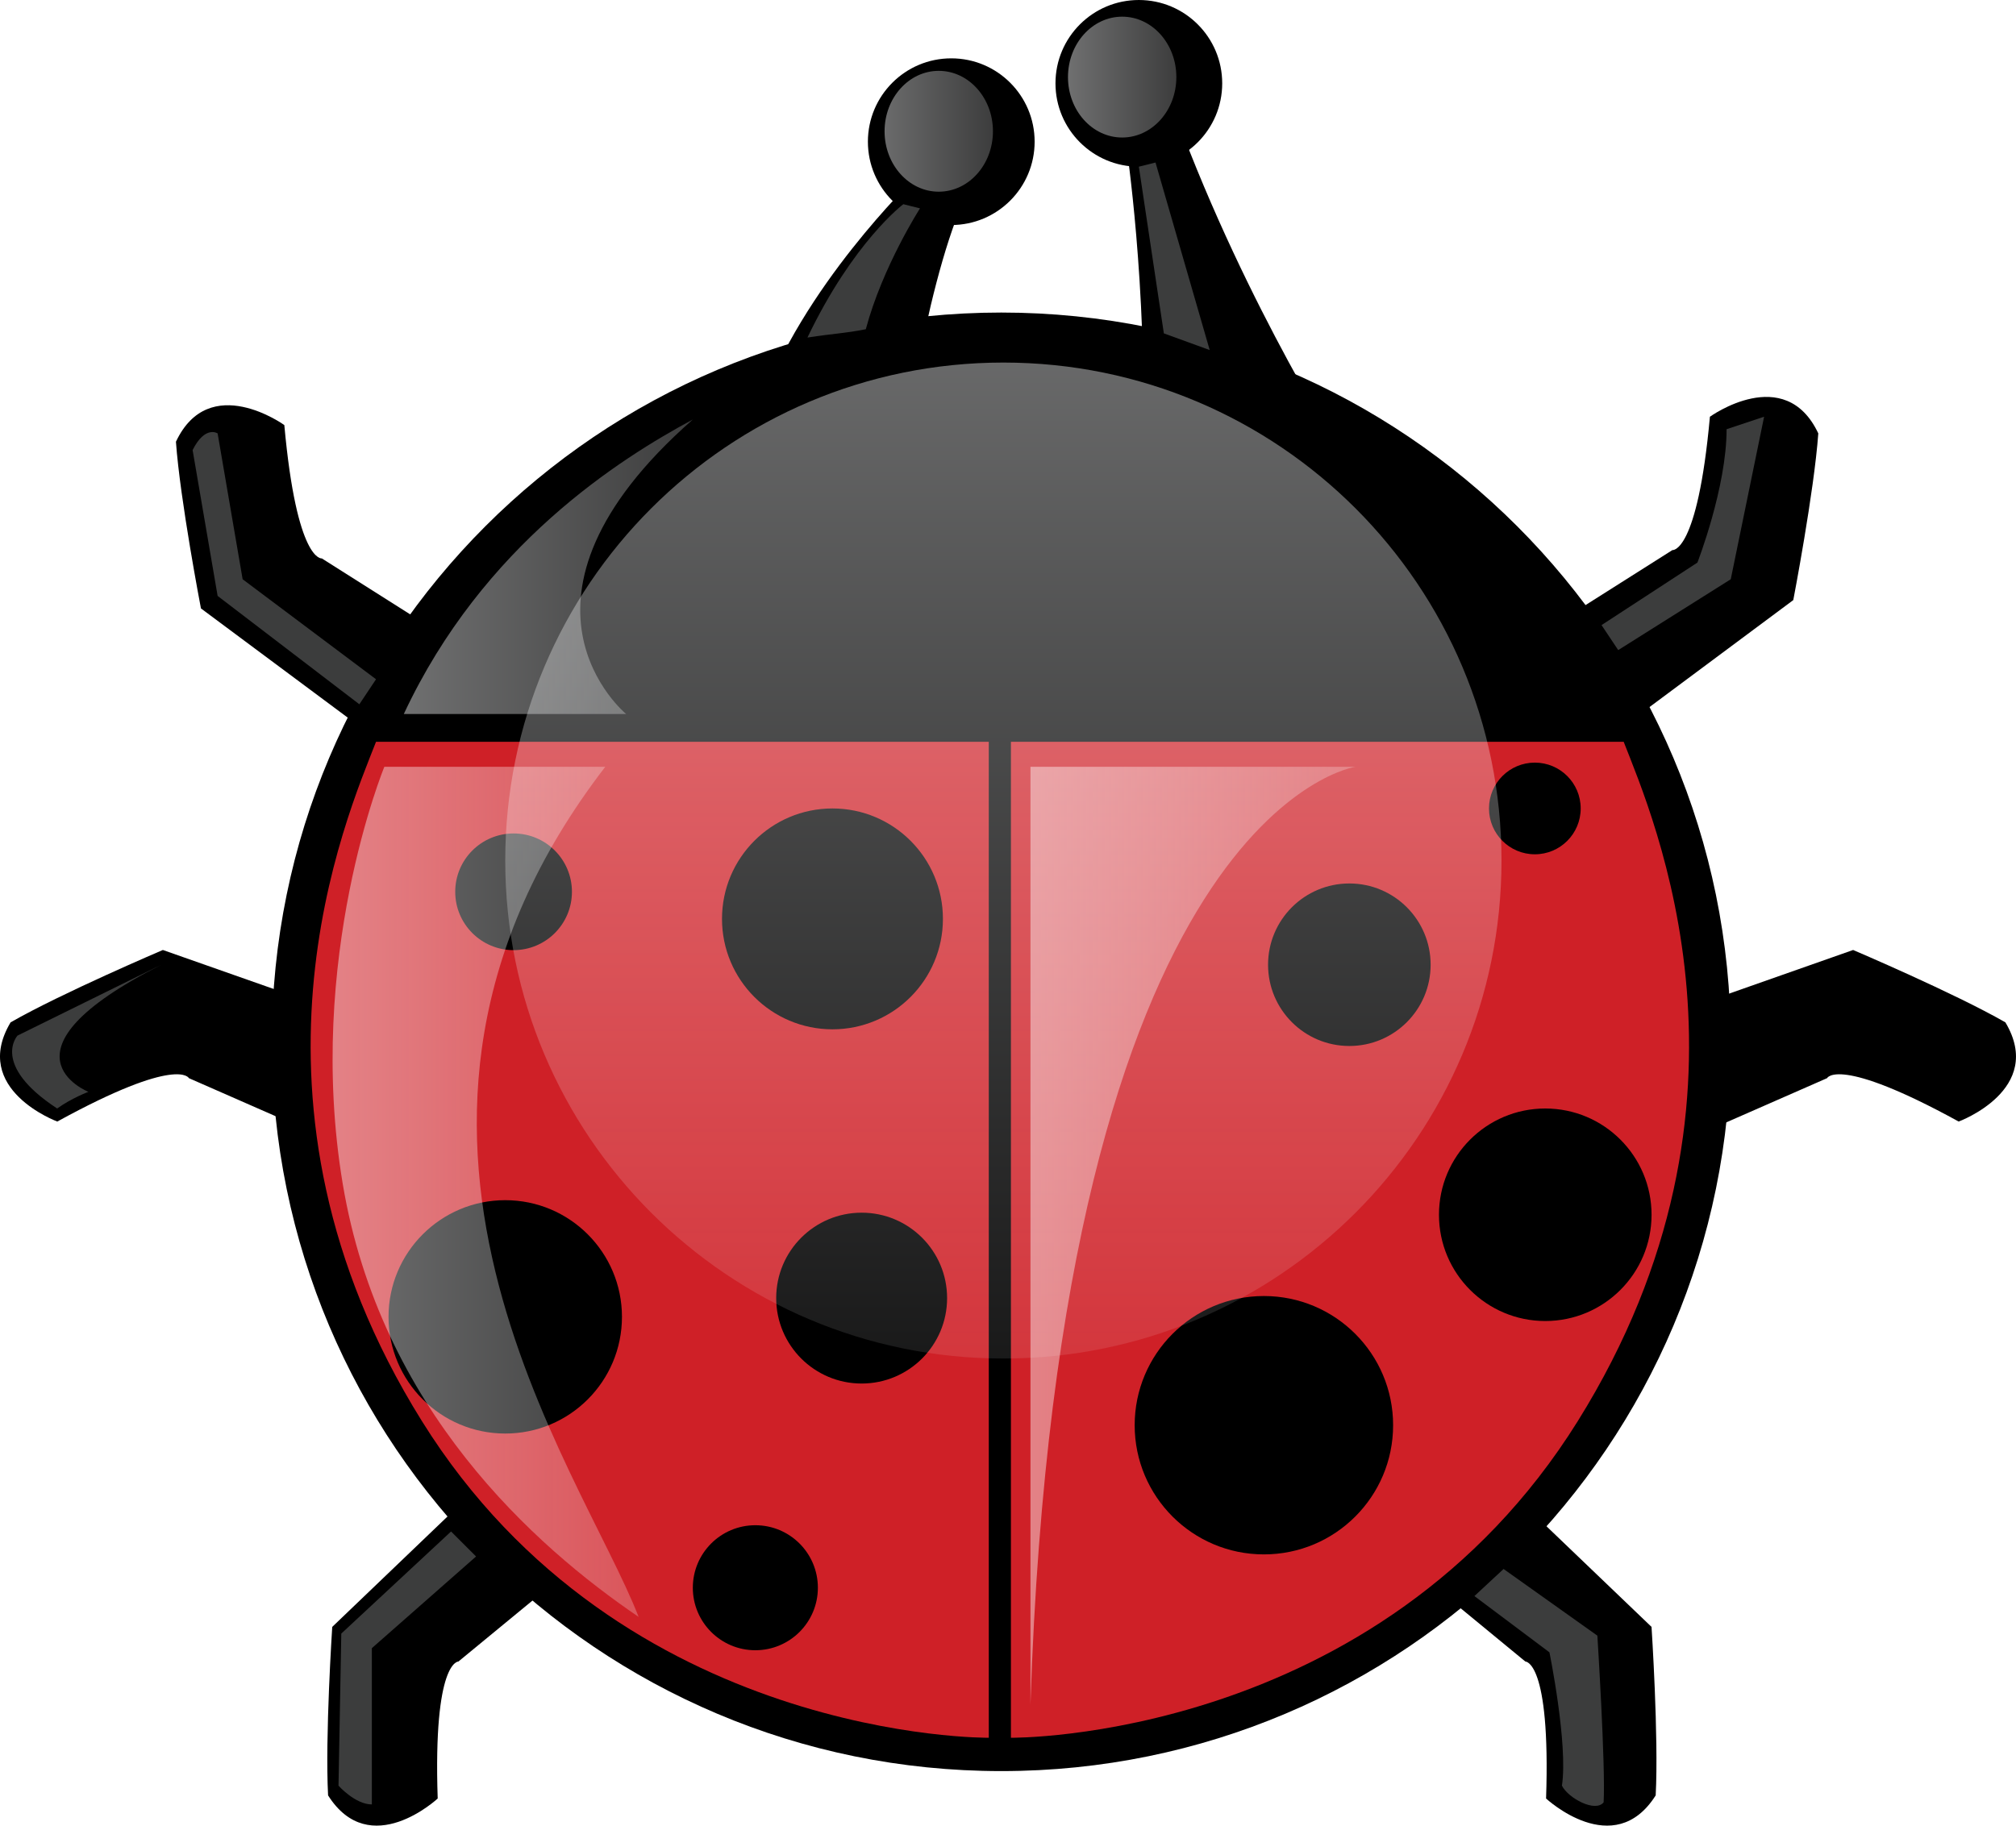
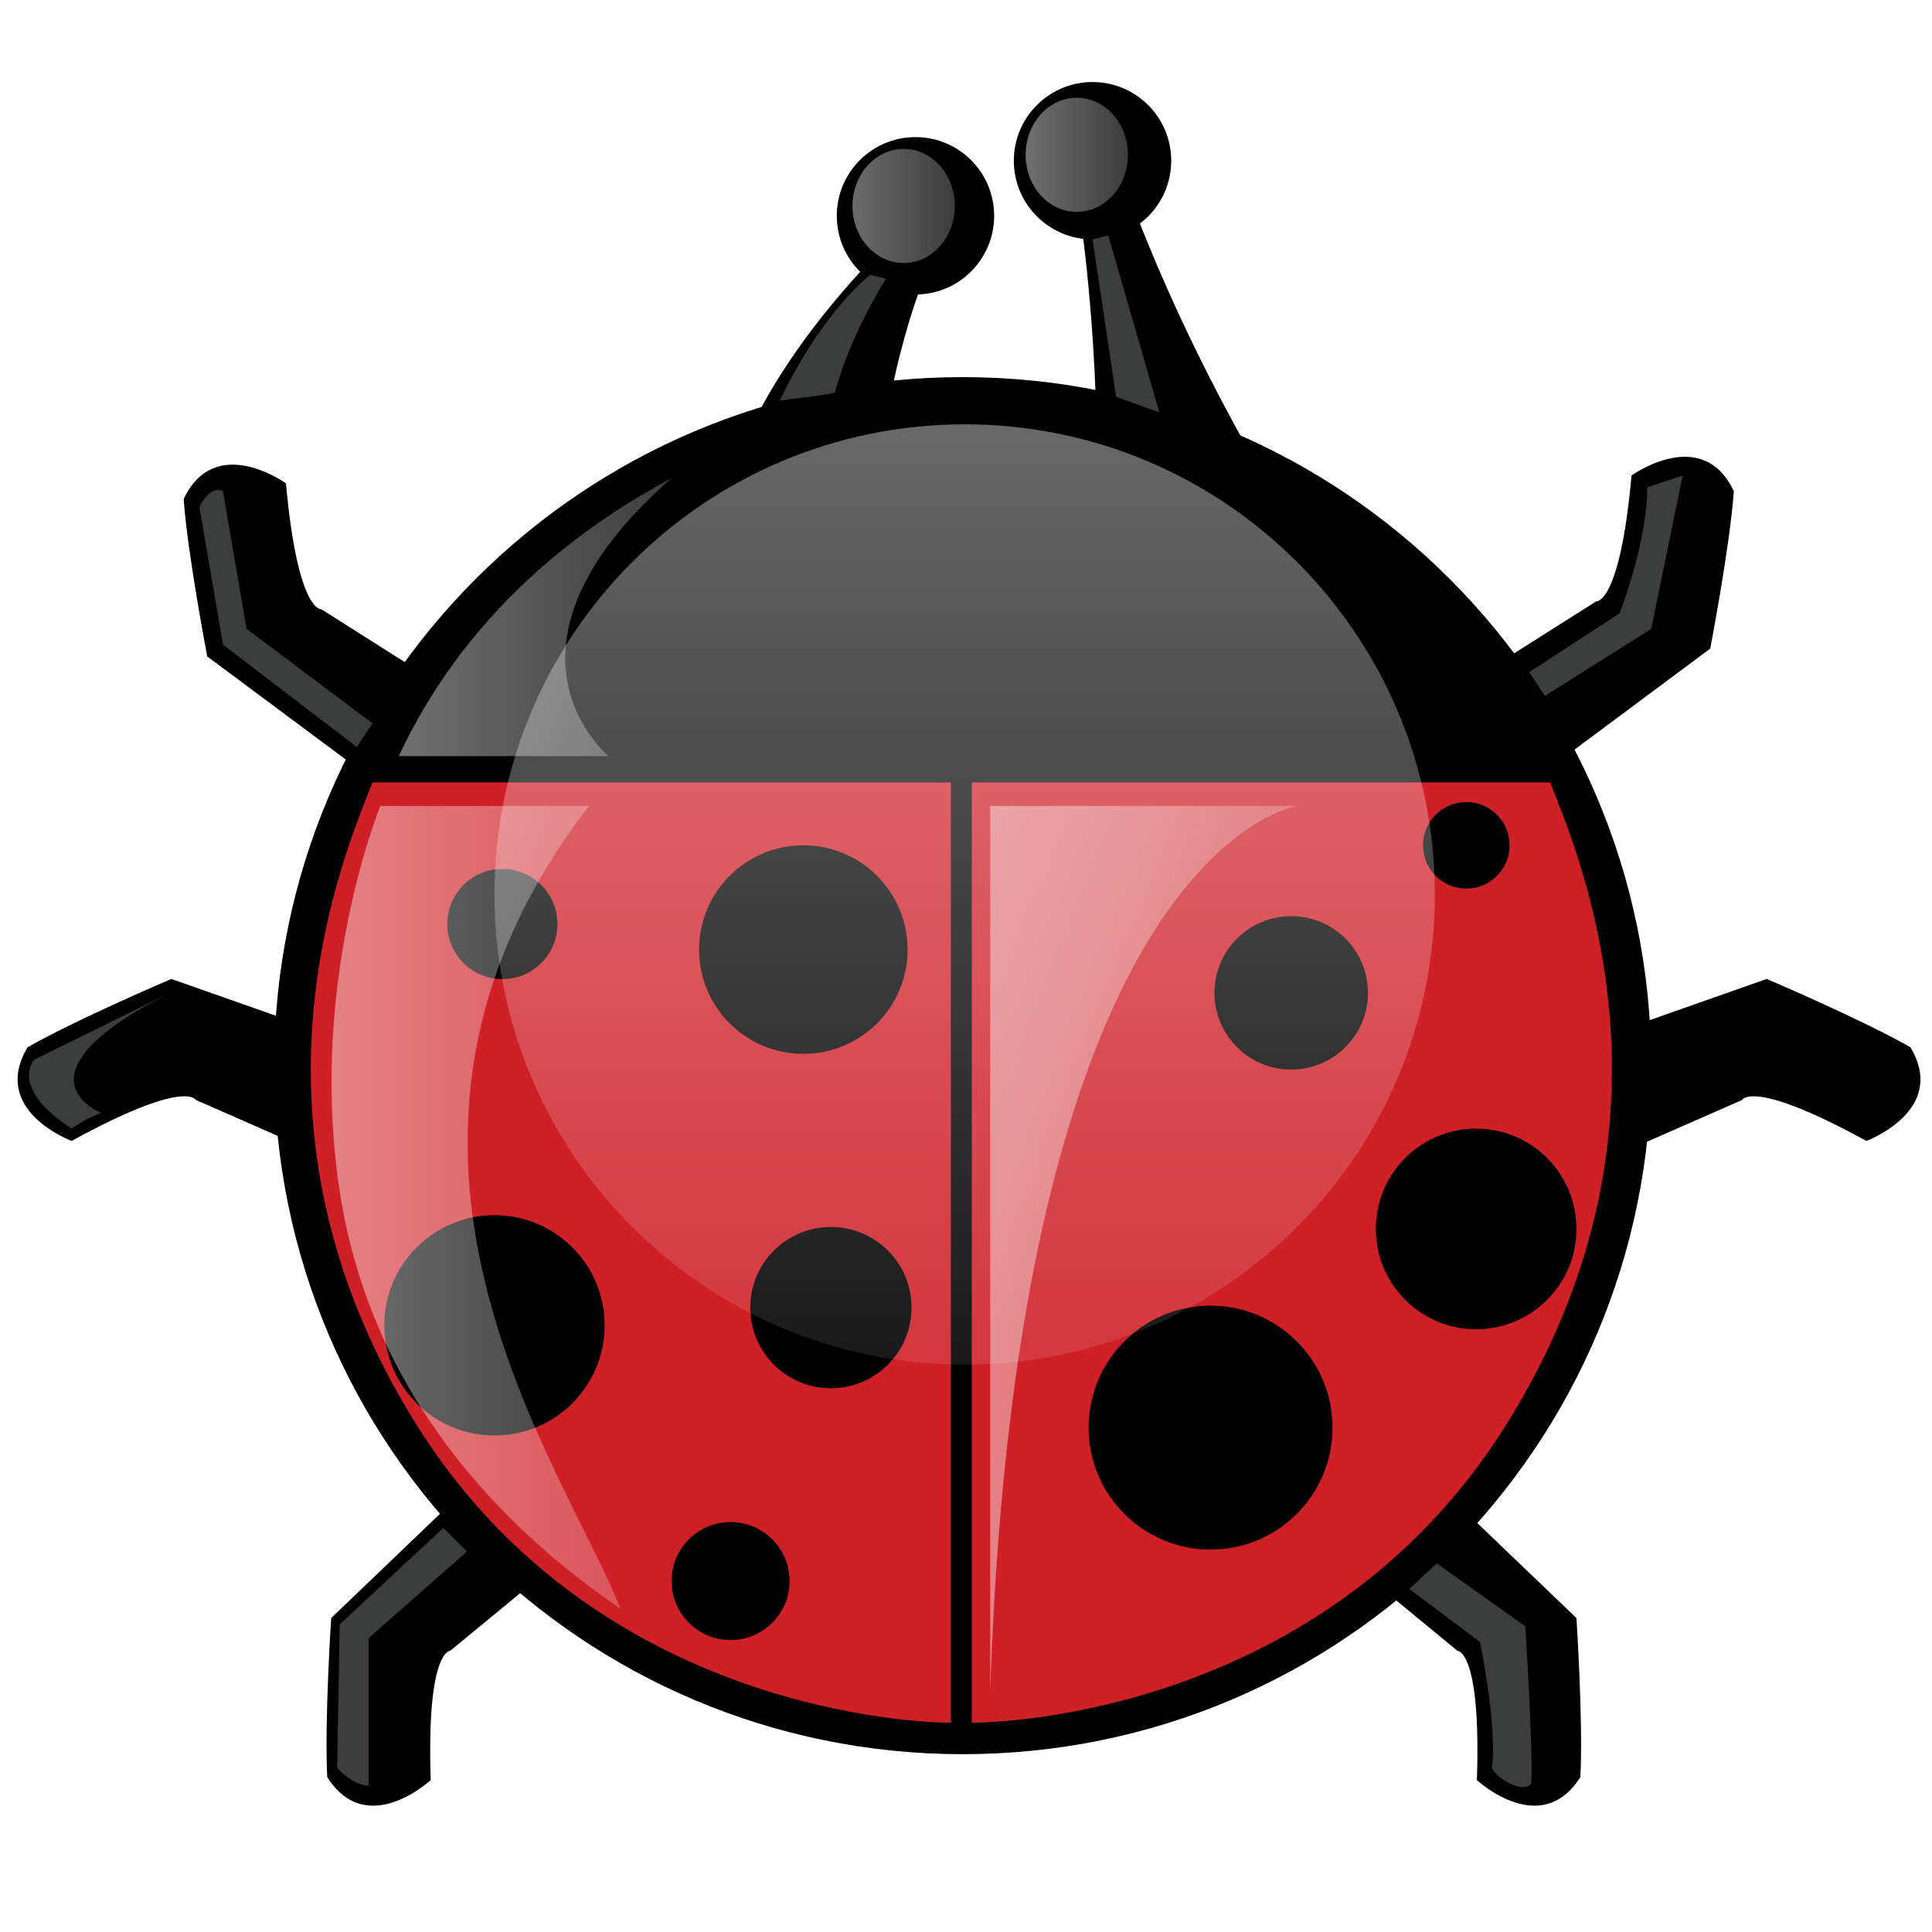
- <svg xmlns="http://www.w3.org/2000/svg" id="svg2" version="1.1" width="90.297" height="81.793">
+ <svg xmlns="http://www.w3.org/2000/svg" id="svg2" version="1.1" width="100" height="100">
  <defs id="defs6" />
-   <g id="g4923" transform="matrix(0.1867039,0,0,0.1867039,-1.454788,-5.787822)">
+   <g id="g4923" transform="matrix(0.2036476,0,0,0.2036476,-0.6763067,-2.067034)">
    <g id="Outline">
      <g id="Background">
        <circle id="circle4766" r="175" cy="281" cx="248" d="m 423,281 c 0,96.65 -78.35,175 -175,175 -96.65,0 -175,-78.35 -175,-175 0,-96.65 78.35,-175 175,-175 96.65,0 175,78.35 175,175 z" />
        <path id="path4768" d="m 76,133 c 0,0 -18,-13 -26,4 1,14 6,40 6,40 l 43,32 16,-25 -30,-19 c 0,0 -6,1 -9,-32 z" />
        <path id="path4770" d="m 418,131 c 0,0 18,-13 26,4 -1,14 -6,40 -6,40 l -43,32 -16,-25 30,-19 c 0,0 6,1 9,-32 z" />
        <path id="path4772" d="m 477.679,300.13 c 0,0 20.838,-7.669 11.205,-23.801 -12.171,-6.991 -36.529,-17.366 -36.529,-17.366 l -50.562,17.793 11.799,27.235 32.518,-14.271 c -0.001,10e-4 2.521,-5.535 31.569,10.41 z" />
        <path id="path4774" d="m 21.54,300.13 c 0,0 -20.838,-7.669 -11.205,-23.801 12.171,-6.991 36.529,-17.366 36.529,-17.366 L 97.426,276.756 85.627,303.991 53.109,289.72 c 0,10e-4 -2.521,-5.535 -31.569,10.41 z" />
        <path id="path4776" d="m 112.795,462.58 c 0,0 -16.251,15.131 -26.296,-0.748 -0.743,-14.016 0.997,-40.435 0.997,-40.435 l 38.704,-37.082 18.975,22.825 -27.415,22.571 c 10e-4,10e-4 -6.077,-0.249 -4.965,32.869 z" />
        <path id="path4778" d="m 378.695,462.58 c 0,0 16.25,15.131 26.295,-0.748 0.743,-14.016 -0.996,-40.435 -0.996,-40.435 l -38.705,-37.082 -18.975,22.825 27.415,22.571 c 0,10e-4 6.079,-0.249 4.966,32.869 z" />
        <path id="path4780" d="m 227,74 c 0,0 -27,26 -37,55 14,7 34,15 34,15 0,0 5,-42 15,-65 -3,-5 -12,-5 -12,-5 z" />
        <path id="path4782" d="m 278,66 c 0,0 5,33 4,73 21,3 49,3 49,3 0,0 -24,-37 -41,-83 -7,0 -12,7 -12,7 z" />
        <circle id="circle4784" r="20" cy="65" cx="236" d="m 256,65 c 0,11.046 -8.954,20 -20,20 -11.046,0 -20,-8.954 -20,-20 0,-11.046 8.954,-20 20,-20 11.046,0 20,8.954 20,20 z" />
        <circle id="circle4786" r="20" cy="51" cx="281" d="m 301,51 c 0,11.046 -8.954,20 -20,20 -11.046,0 -20,-8.954 -20,-20 0,-11.046 8.954,-20 20,-20 11.046,0 20,8.954 20,20 z" />
      </g>
    </g>
    <g id="Art">
      <g id="Wings">
        <g id="Left_x5F_Wing">
          <linearGradient y2="328.5" x2="245" y1="328.5" x1="82.313" gradientUnits="userSpaceOnUse" id="SVGID_1_">
            <stop id="stop4792" style="stop-color:#CF2027" offset="0" />
            <stop id="stop4794" style="stop-color:#CF2027" offset="1" />
          </linearGradient>
          <path id="path4796" d="m 245,209 v 239 c 0,0 -88,1 -136,-76 C 61,295 91,227 98,209 c 15,0 147,0 147,0 z" style="fill:url(#SVGID_1_)" />
        </g>
        <g id="Right_x5F_Wing">
          <linearGradient y2="328.5" x2="413" y1="328.5" x1="250.312" gradientUnits="userSpaceOnUse" id="SVGID_2_">
            <stop id="stop4800" style="stop-color:#CF2027" offset="0" />
            <stop id="stop4802" style="stop-color:#CF2027" offset="1" />
          </linearGradient>
          <path id="path4804" d="m 250.312,209 v 239 c 0,0 88,1 136,-76 48,-77 18,-145 11,-163 -15,0 -147,0 -147,0 z" style="fill:url(#SVGID_2_)" />
        </g>
        <g id="Spots">
          <circle id="circle4807" r="26.5" cy="251.5" cx="207.5" d="m 234,251.5 c 0,14.636 -11.864,26.5 -26.5,26.5 -14.636,0 -26.5,-11.864 -26.5,-26.5 0,-14.636 11.864,-26.5 26.5,-26.5 14.636,0 26.5,11.864 26.5,26.5 z" />
          <circle id="circle4809" r="14" cy="245" cx="131" d="m 145,245 c 0,7.732 -6.268,14 -14,14 -7.732,0 -14,-6.268 -14,-14 0,-7.732 6.268,-14 14,-14 7.732,0 14,6.268 14,14 z" />
          <circle id="circle4811" r="20.5" cy="342.5" cx="214.5" d="m 235,342.5 c 0,11.322 -9.178,20.5 -20.5,20.5 -11.322,0 -20.5,-9.178 -20.5,-20.5 0,-11.322 9.178,-20.5 20.5,-20.5 11.322,0 20.5,9.178 20.5,20.5 z" />
          <circle id="circle4813" r="19.5" cy="262.5" cx="331.5" d="m 351,262.5 c 0,10.77 -8.73,19.5 -19.5,19.5 -10.77,0 -19.5,-8.73 -19.5,-19.5 0,-10.77 8.73,-19.5 19.5,-19.5 10.77,0 19.5,8.73 19.5,19.5 z" />
          <circle id="circle4815" r="11" cy="225" cx="376" d="m 387,225 c 0,6.075 -4.925,11 -11,11 -6.075,0 -11,-4.925 -11,-11 0,-6.075 4.925,-11 11,-11 6.075,0 11,4.925 11,11 z" />
          <circle id="circle4817" r="31" cy="373" cx="311" d="m 342,373 c 0,17.121 -13.879,31 -31,31 -17.121,0 -31,-13.879 -31,-31 0,-17.121 13.879,-31 31,-31 17.121,0 31,13.879 31,31 z" />
          <circle id="circle4819" r="25.5" cy="322.5" cx="378.5" d="m 404,322.5 c 0,14.083 -11.417,25.5 -25.5,25.5 -14.083,0 -25.5,-11.417 -25.5,-25.5 0,-14.083 11.417,-25.5 25.5,-25.5 14.083,0 25.5,11.417 25.5,25.5 z" />
          <circle id="circle4821" r="28" cy="347" cx="129" d="m 157,347 c 0,15.464 -12.536,28 -28,28 -15.464,0 -28,-12.536 -28,-28 0,-15.464 12.536,-28 28,-28 15.464,0 28,12.536 28,28 z" />
          <circle id="circle4823" r="15" cy="412" cx="189" d="m 204,412 c 0,8.284 -6.716,15 -15,15 -8.284,0 -15,-6.716 -15,-15 0,-8.284 6.716,-15 15,-15 8.284,0 15,6.716 15,15 z" />
        </g>
      </g>
    </g>
    <g id="Highlights">
      <linearGradient y2="357" x2="248.5" y1="118" x1="248.5" gradientUnits="userSpaceOnUse" id="SVGID_3_">
        <stop id="stop4827" style="stop-color:#FDFEFF;stop-opacity:0.41" offset="0" />
        <stop id="stop4829" style="stop-color:#FDFEFF;stop-opacity:0.1" offset="1" />
      </linearGradient>
      <circle id="circle4831" r="119.5" cy="237.5" cx="248.5" style="fill:url(#SVGID_3_)" d="M 368,237.5 C 368,303.498 314.498,357 248.5,357 182.502,357 129,303.498 129,237.5 129,171.502 182.502,118 248.5,118 314.498,118 368,171.502 368,237.5 z" />
      <linearGradient y2="62.5" x2="246" y1="62.5" x1="220" gradientUnits="userSpaceOnUse" id="SVGID_4_">
        <stop id="stop4834" style="stop-color:#FDFEFF;stop-opacity:0.42" offset="0" />
        <stop id="stop4836" style="stop-color:#FDFEFF;stop-opacity:0.24" offset="1" />
      </linearGradient>
      <ellipse id="ellipse4838" ry="14.5" rx="13" cy="62.5" cx="233" style="fill:url(#SVGID_4_)" d="m 246,62.5 c 0,8.008 -5.82,14.5 -13,14.5 -7.18,0 -13,-6.492 -13,-14.5 0,-8.008 5.82,-14.5 13,-14.5 7.18,0 13,6.492 13,14.5 z" />
      <linearGradient y2="49.5" x2="290" y1="49.5" x1="264" gradientUnits="userSpaceOnUse" id="SVGID_5_">
        <stop id="stop4841" style="stop-color:#FDFEFF;stop-opacity:0.44" offset="0" />
        <stop id="stop4843" style="stop-color:#FDFEFF;stop-opacity:0.24" offset="1" />
      </linearGradient>
      <ellipse id="ellipse4845" ry="14.5" rx="13" cy="49.5" cx="277" style="fill:url(#SVGID_5_)" d="m 290,49.5 c 0,8.008 -5.82,14.5 -13,14.5 -7.18,0 -13,-6.492 -13,-14.5 0,-8.008 5.82,-14.5 13,-14.5 7.18,0 13,6.492 13,14.5 z" />
      <linearGradient y2="92.5" x2="298" y1="92.5" x1="281" gradientUnits="userSpaceOnUse" id="SVGID_6_">
        <stop id="stop4848" style="stop-color:#FDFEFF;stop-opacity:0.24" offset="0" />
        <stop id="stop4850" style="stop-color:#FDFEFF;stop-opacity:0.24" offset="1" />
      </linearGradient>
-       <polygon id="polygon4852" points="287,111 298,115 285,70 281,71 " style="fill:url(#SVGID_6_)" />
+       <polygon id="polygon4852" points="298,115 285,70 281,71 287,111 " style="fill:url(#SVGID_6_)" />
      <linearGradient y2="96" x2="228.5" y1="96" x1="201.5" gradientUnits="userSpaceOnUse" id="SVGID_7_">
        <stop id="stop4855" style="stop-color:#FDFEFF;stop-opacity:0.24" offset="0" />
        <stop id="stop4857" style="stop-color:#FDFEFF;stop-opacity:0.24" offset="1" />
      </linearGradient>
      <path id="path4859" d="m 224.5,80 c 0,0 -12,9 -23,32 6.5,-1 9,-1 14,-2 4,-15 13,-29 13,-29 l -4,-1 z" style="fill:url(#SVGID_7_)" />
      <linearGradient y2="159" x2="431" y1="159" x1="392" gradientUnits="userSpaceOnUse" id="SVGID_8_">
        <stop id="stop4862" style="stop-color:#FDFEFF;stop-opacity:0.24" offset="0" />
        <stop id="stop4864" style="stop-color:#FDFEFF;stop-opacity:0.24" offset="1" />
      </linearGradient>
      <path id="path4866" d="m 392,181 23,-15 c 0,0 7,-18 7,-32 9,-3 9,-3 9,-3 l -8,39 -27,17 -4,-6 z" style="fill:url(#SVGID_8_)" />
      <linearGradient y2="167.34" x2="98" y1="167.34" x1="54" gradientUnits="userSpaceOnUse" id="SVGID_9_">
        <stop id="stop4869" style="stop-color:#FDFEFF;stop-opacity:0.24" offset="0" />
        <stop id="stop4871" style="stop-color:#FDFEFF;stop-opacity:0.24" offset="1" />
      </linearGradient>
      <path id="path4873" d="m 54,139 6,35 34,26 4,-6 -32,-24 -6,-35 c 0,0 -3,-2 -6,4 z" style="fill:url(#SVGID_9_)" />
      <linearGradient y2="431.25" x2="122" y1="431.25" x1="89" gradientUnits="userSpaceOnUse" id="SVGID_10_">
        <stop id="stop4876" style="stop-color:#FDFEFF;stop-opacity:0.24" offset="0" />
        <stop id="stop4878" style="stop-color:#FDFEFF;stop-opacity:0.24" offset="1" />
      </linearGradient>
      <path id="path4880" d="M 116,398.5 89.667,423.001 89,459.5 c 0,0 4,4.5 8,4.5 0,-23 0,-37.5 0,-37.5 l 25,-22 -6,-6 z" style="fill:url(#SVGID_10_)" />
      <linearGradient y2="279.75" x2="46.5" y1="279.75" x1="10.694" gradientUnits="userSpaceOnUse" id="SVGID_11_">
        <stop id="stop4883" style="stop-color:#FDFEFF;stop-opacity:0.24" offset="0" />
        <stop id="stop4885" style="stop-color:#FDFEFF;stop-opacity:0.24" offset="1" />
      </linearGradient>
      <path id="path4887" d="m 46.5,262.5 -34.5,17 c 0,0 -6.5,7 9.5,17.5 3.5,-2.5 7.5,-4 7.5,-4 0,0 -24,-9.5 17.5,-30.5 z" style="fill:url(#SVGID_11_)" />
      <linearGradient y2="435.927" x2="392.58" y1="435.927" x1="361.5" gradientUnits="userSpaceOnUse" id="SVGID_12_">
        <stop id="stop4890" style="stop-color:#FDFEFF;stop-opacity:0.24" offset="0" />
        <stop id="stop4892" style="stop-color:#FDFEFF;stop-opacity:0.24" offset="1" />
      </linearGradient>
      <path id="path4894" d="m 361.5,414 18,13.5 c 0,0 4.5,22 3,32 1.5,3 8,6.5 10,4 0.5,-8.5 -1.5,-40 -1.5,-40 l -22.5,-16 -7,6.5 z" style="fill:url(#SVGID_12_)" />
      <linearGradient y2="327.5" x2="333" y1="327.5" x1="255" gradientUnits="userSpaceOnUse" id="SVGID_13_">
        <stop id="stop4897" style="stop-color:#FDFEFF;stop-opacity:0.44" offset="0" />
        <stop id="stop4899" style="stop-color:#FDFEFF;stop-opacity:0.24" offset="1" />
      </linearGradient>
      <path id="path4901" d="M 255,440 V 215 h 78 c 0,0 -71,10 -78,225 z" style="fill:url(#SVGID_13_)" />
      <linearGradient y2="317" x2="161" y1="317" x1="87.58" gradientUnits="userSpaceOnUse" id="SVGID_14_">
        <stop id="stop4904" style="stop-color:#FDFEFF;stop-opacity:0.44" offset="0" />
        <stop id="stop4906" style="stop-color:#FDFEFF;stop-opacity:0.24" offset="1" />
      </linearGradient>
      <path id="path4908" d="m 100,215 c 0,0 -19,46 -10,100 9,54 46,87 71,104 -14,-36 -75,-117 -8,-204 -25,0 -53,0 -53,0 z" style="fill:url(#SVGID_14_)" />
      <linearGradient y2="167" x2="174" y1="167" x1="104.666" gradientUnits="userSpaceOnUse" id="SVGID_15_">
        <stop id="stop4911" style="stop-color:#FDFEFF;stop-opacity:0.44" offset="0" />
        <stop id="stop4913" style="stop-color:#FDFEFF;stop-opacity:0.24" offset="1" />
      </linearGradient>
      <path id="path4915" d="M 104.667,202.334 H 158 c 0,0 -33.333,-27.334 16,-70.667 -17.333,9.333 -50.333,30 -69.333,70.667 z" style="fill:url(#SVGID_15_)" />
    </g>
  </g>
</svg>
